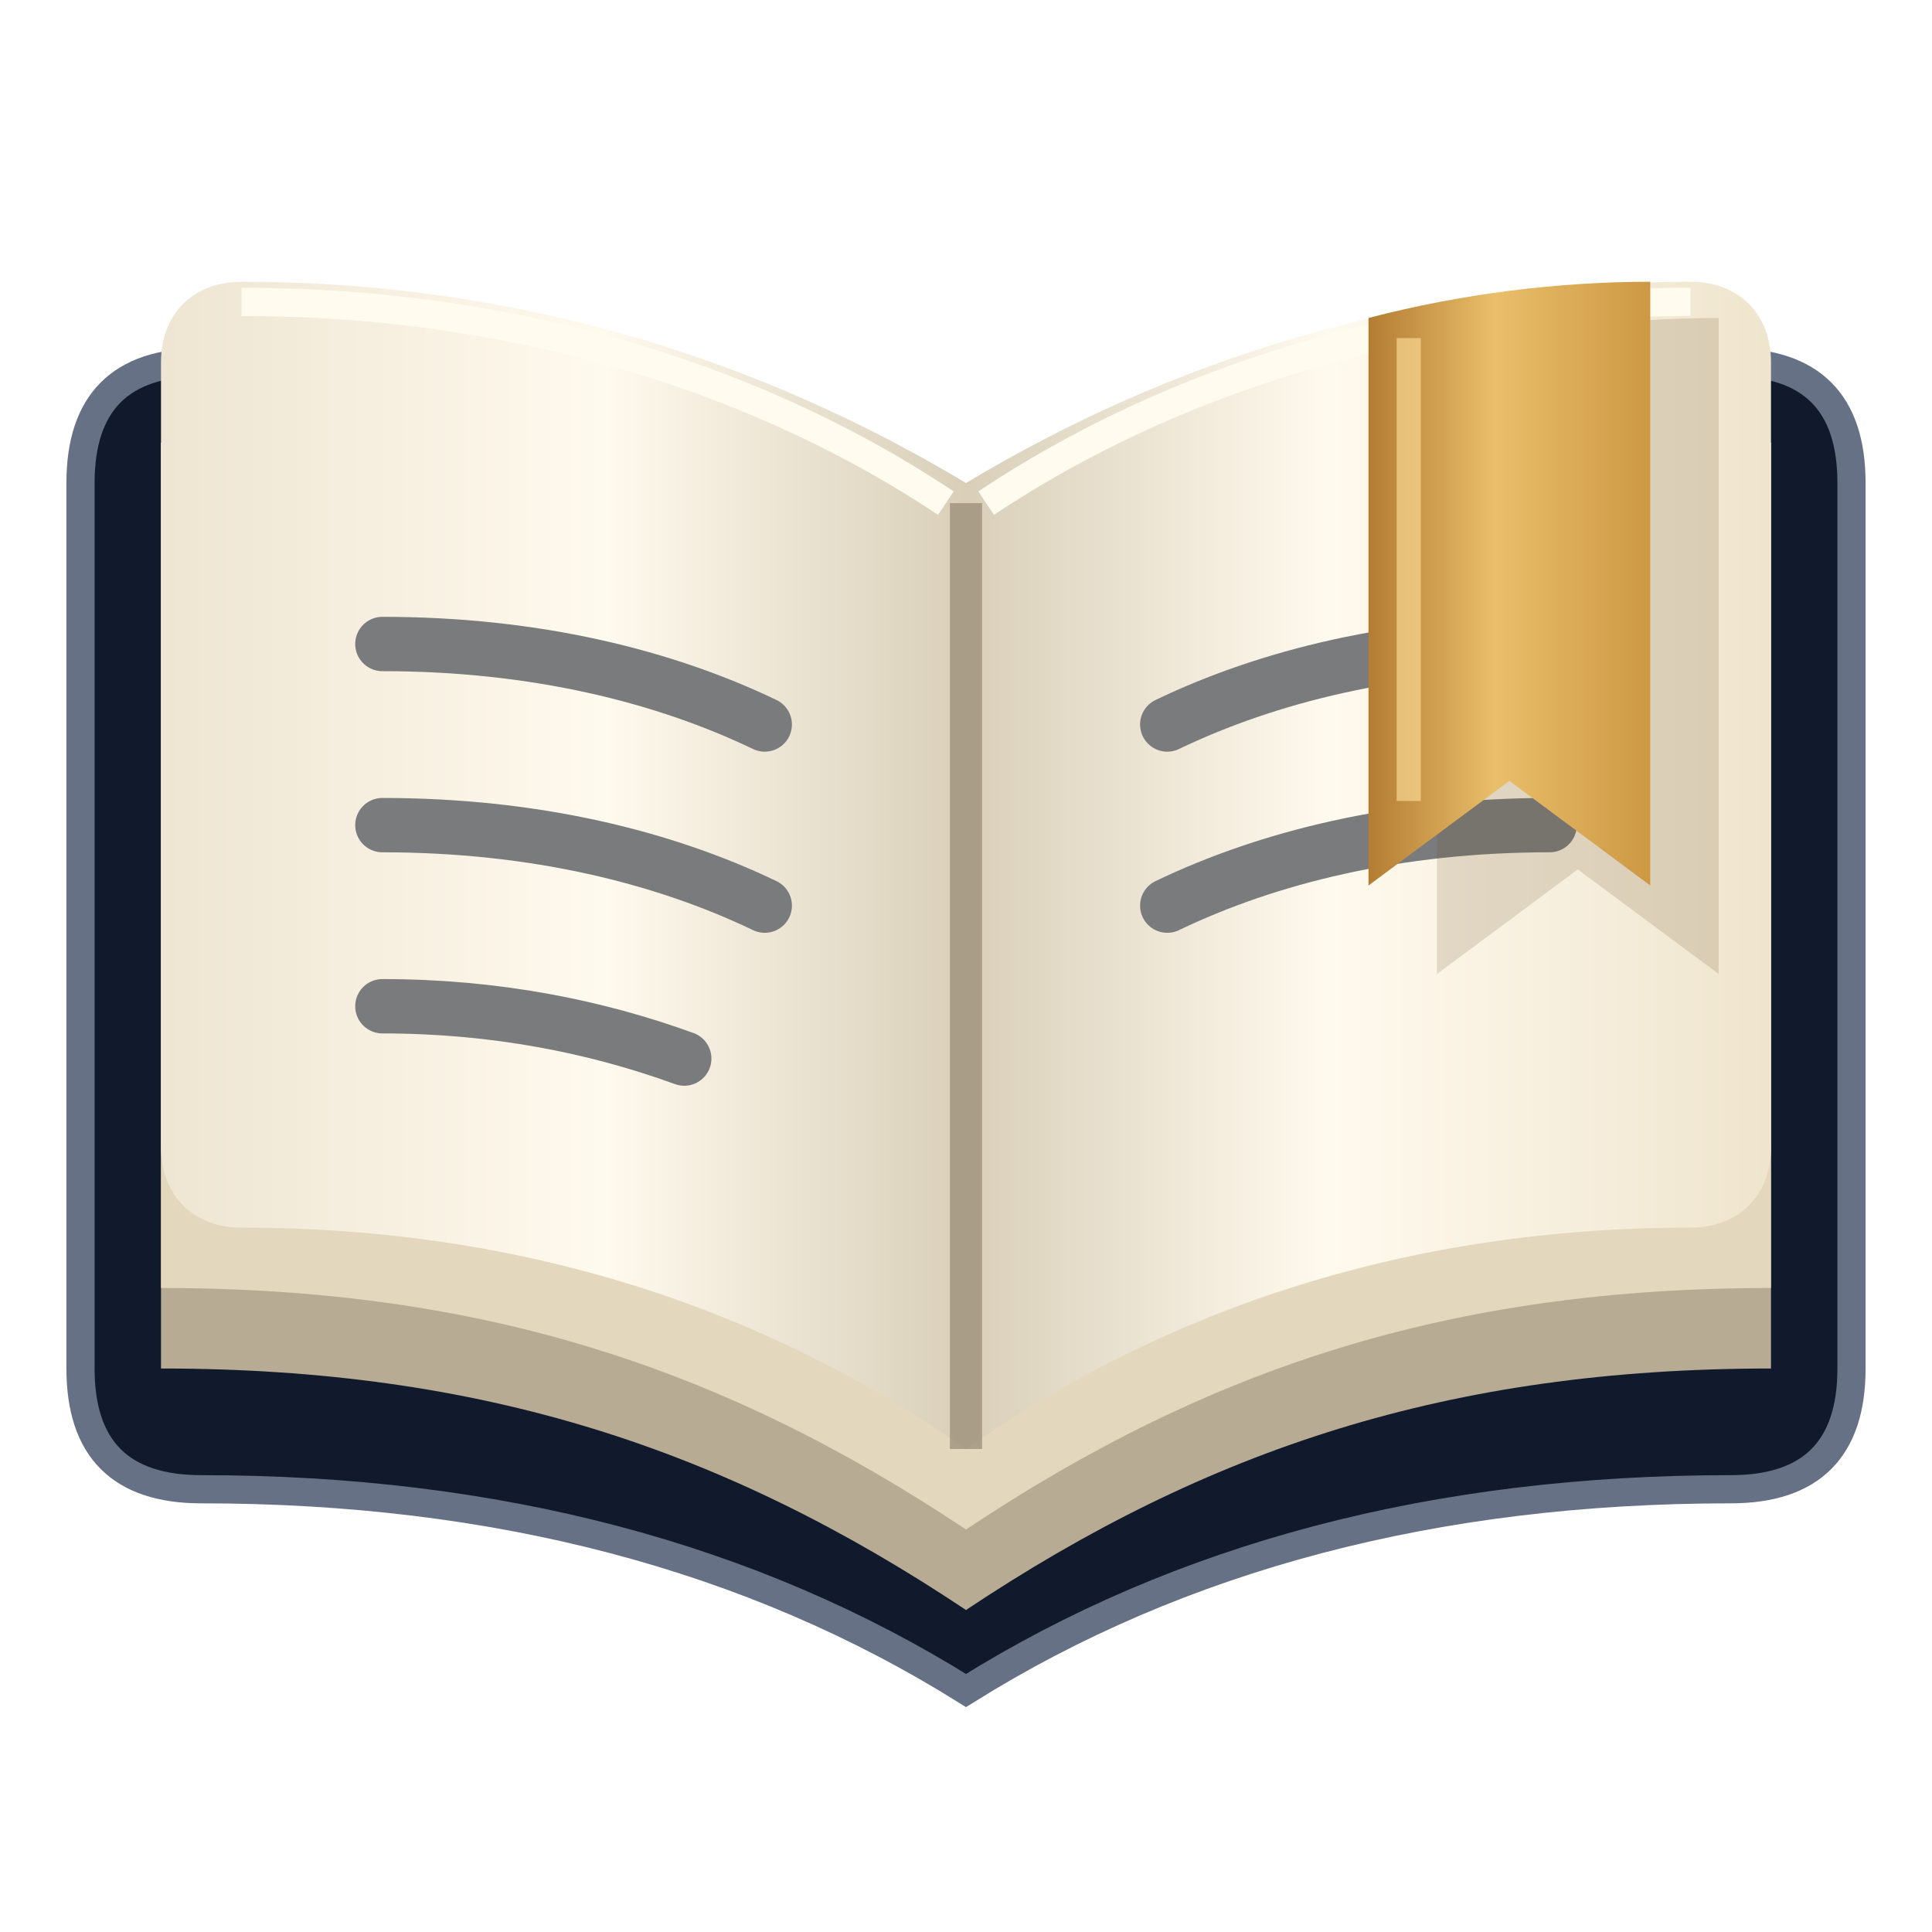
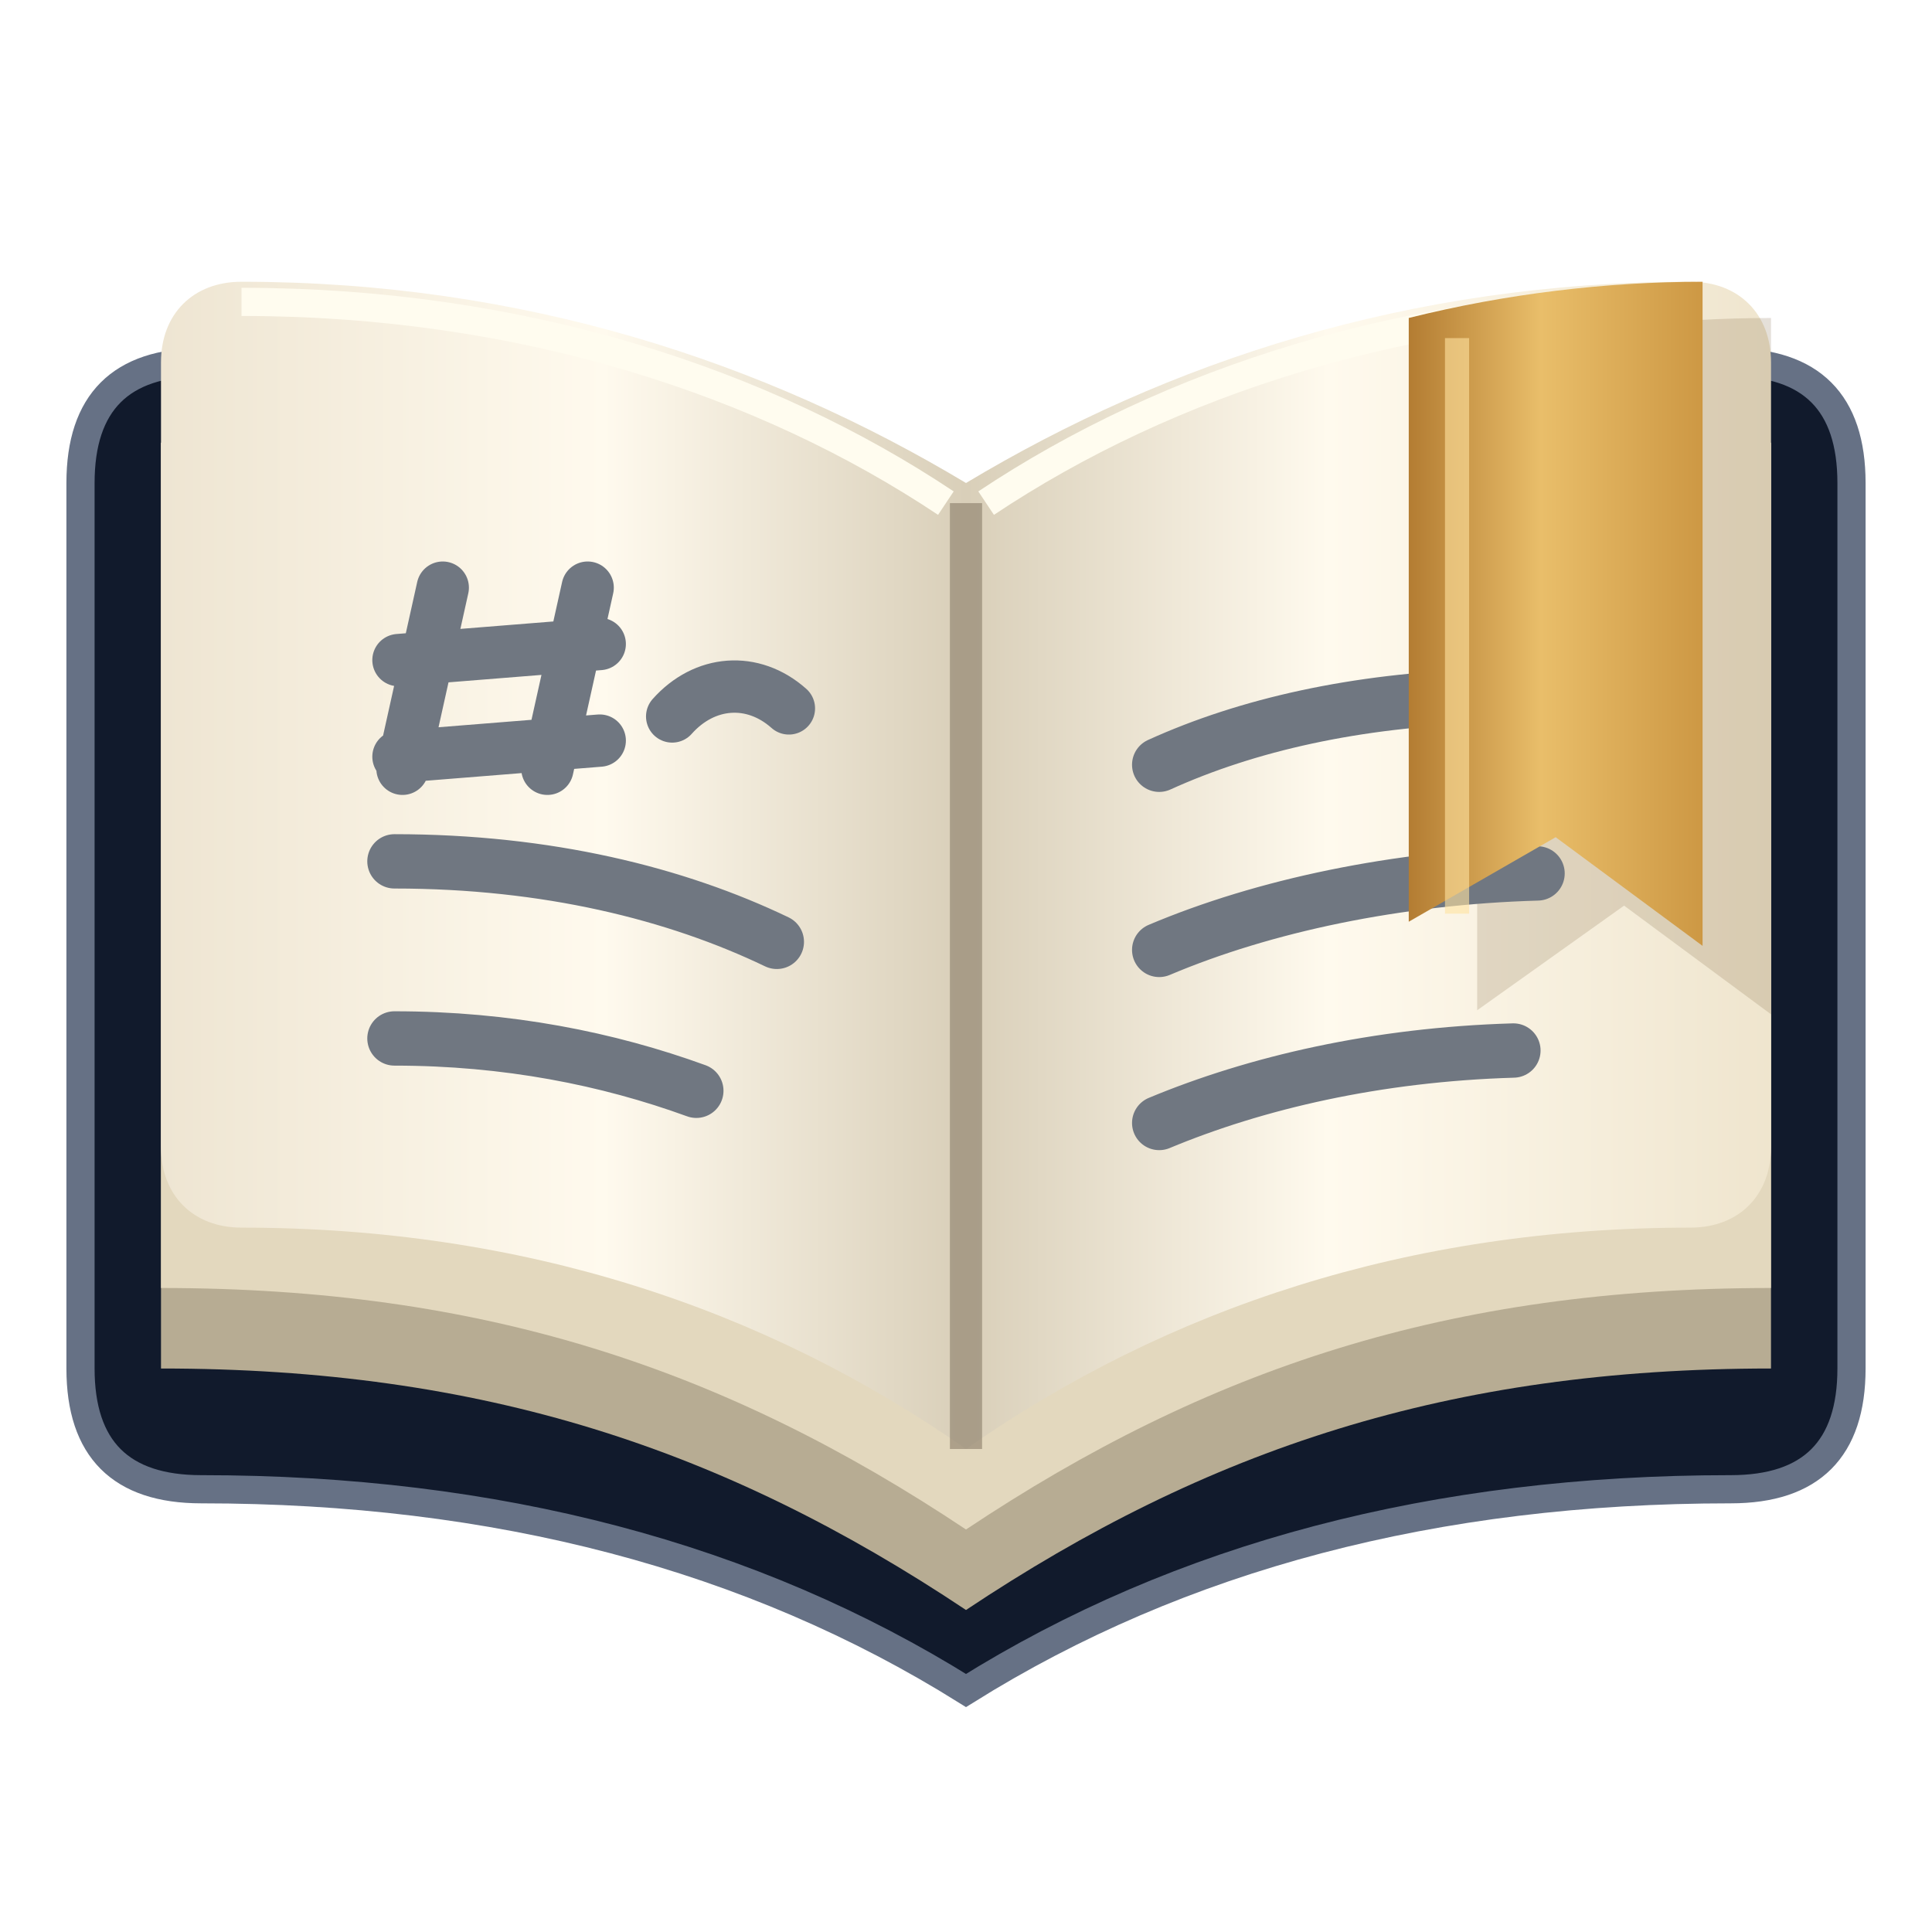
<svg xmlns="http://www.w3.org/2000/svg" viewBox="8 10 48 48">
  <defs>
    <linearGradient id="left">
      <stop stop-color="#EEE5D2" />
      <stop offset=".55" stop-color="#FFFAEE" />
      <stop offset="1" stop-color="#D9CFB9" />
    </linearGradient>
    <linearGradient id="right">
      <stop stop-color="#D9CFB9" />
      <stop offset=".45" stop-color="#FFFAEE" />
      <stop offset="1" stop-color="#EFE5CE" />
    </linearGradient>
    <linearGradient id="gold">
      <stop stop-color="#B37C32" />
      <stop offset=".45" stop-color="#E9BE6A" />
      <stop offset="1" stop-color="#CD9844" />
    </linearGradient>
  </defs>
  <path d="M10 22q0-3 3-3 11 0 19 5 8-5 19-5 3 0 3 3v22q0 3-3 3-11 0-19 5-8-5-19-5-3 0-3-3Z" fill="#111A2C" stroke="#667185" stroke-width=".7" />
  <path d="M12 21c8-1 15 1 20 5 5-4 12-6 20-5v23c-8 0-14 2-20 6-6-4-12-6-20-6Z" fill="#B7AC93" />
  <path d="M12 21c8-1 15 1 20 5 5-4 12-6 20-5v21c-8 0-14 2-20 6-6-4-12-6-20-6Z" fill="#E3D8BE" />
  <path d="M12 19c0-1.2.8-2 2-2 7 0 13 2 18 5v24c-5-3.5-11-5.5-18-5.5-1.2 0-2-.8-2-2Z" fill="url(#left)" />
  <path d="M32 22c5-3 11-5 18-5 1.2 0 2 .8 2 2v19.5c0 1.2-.8 2-2 2-7 0-13 2-18 5.5Z" fill="url(#right)" />
  <path d="M14 17.5c7 0 13 2 17.5 5M32.5 22.5c4.5-3 10.5-5 17.5-5" fill="none" stroke="#FFFCEF" stroke-width=".7" />
  <path d="M32 22.5V46" fill="none" stroke="#897C67" stroke-opacity=".6" stroke-width=".8" />
-   <path d="M17.5 26c3.8 0 7 .8 9.5 2M17.5 30.5c3.8 0 7 .8 9.5 2M17.5 35c2.8 0 5.3.5 7.5 1.3M37 28c2.5-1.2 5.7-2 9.5-2M37 32.5c2.5-1.2 5.7-2 9.5-2" fill="none" stroke="#797B7C" stroke-width="1.35" stroke-linecap="round" />
-   <path d="M43 18c2-.5 4.7-.8 7-.8v16.3l-3.5-2.6-3.5 2.6Z" fill="#6E552F" opacity=".18" transform="translate(.7 .7)" />
-   <path d="M42 17.9c2.3-.6 4.7-.9 7-.9v15l-3.5-2.6L42 32Z" fill="url(#gold)" />
-   <path d="M43 18.4v11.5" stroke="#FFE2A0" stroke-opacity=".6" stroke-width=".6" />
+   <path d="M44 18c2-.5 4.9-.8 7.3-.8v17.3l-3.65-2.7-3.65 2.6Z" fill="#6E552F" opacity=".18" transform="translate(.7 .7)" />
+   <path d="M18 29.1l1-4.5M21.6 29.1l1-4.5M17.9 26.4l5-.4M17.9 28.8l5-.4" fill="none" stroke="#707781" stroke-width="1.3" stroke-linecap="round" />
+   <path d="M24.7 27.8c.8-.9 2-1 2.9-.2" fill="none" stroke="#707781" stroke-width="1.3" stroke-linecap="round" />
+   <path d="M17.8 31.4c3.8 0 7 .8 9.5 2M17.8 35.8c2.8 0 5.3.5 7.5 1.3M36.8 29c2.2-1 4.9-1.6 8-1.7M36.8 33.6c2.6-1.1 5.9-1.8 9.4-1.9M36.8 37.9c2.4-1 5.4-1.7 8.8-1.8" fill="none" stroke="#707781" stroke-width="1.35" stroke-linecap="round" />
+   <path d="M43 17.9c2.4-.6 4.9-.9 7.3-.9v16.5l-3.65-2.7L43 32.9Z" fill="url(#gold)" />
+   <path d="M44.2 18.4v14.3" stroke="#FFE2A0" stroke-opacity=".6" stroke-width=".6" />
</svg>
